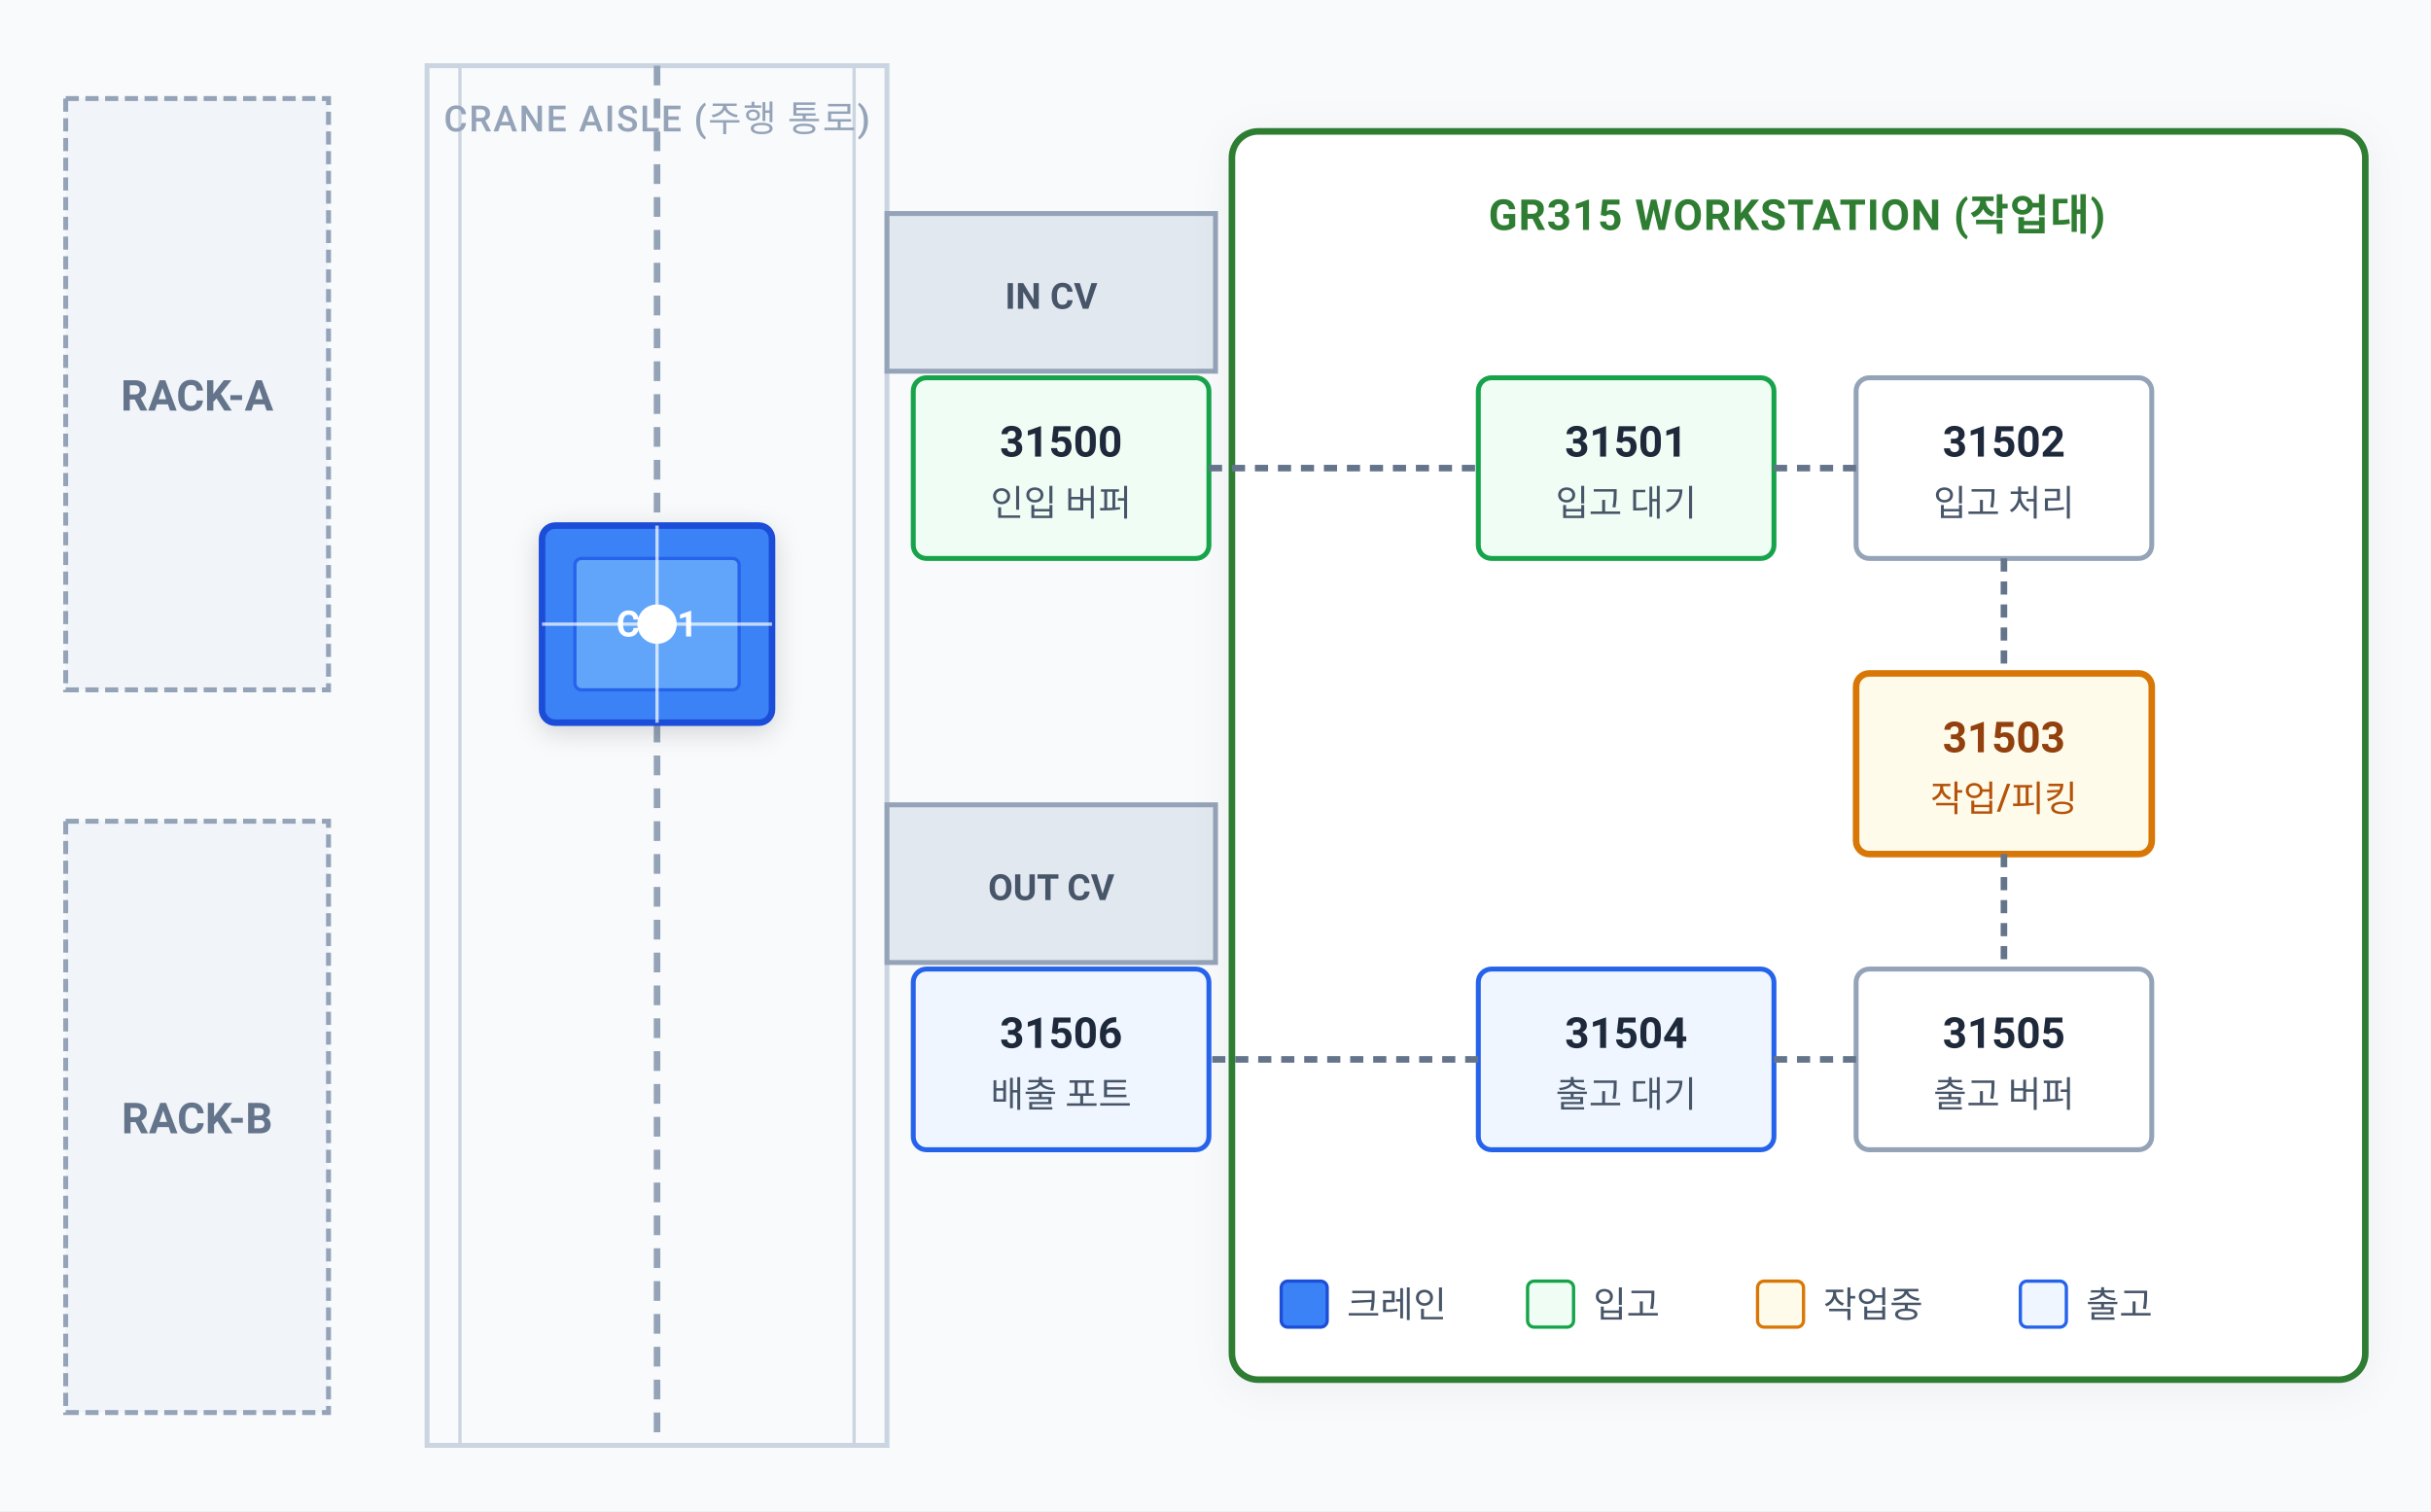
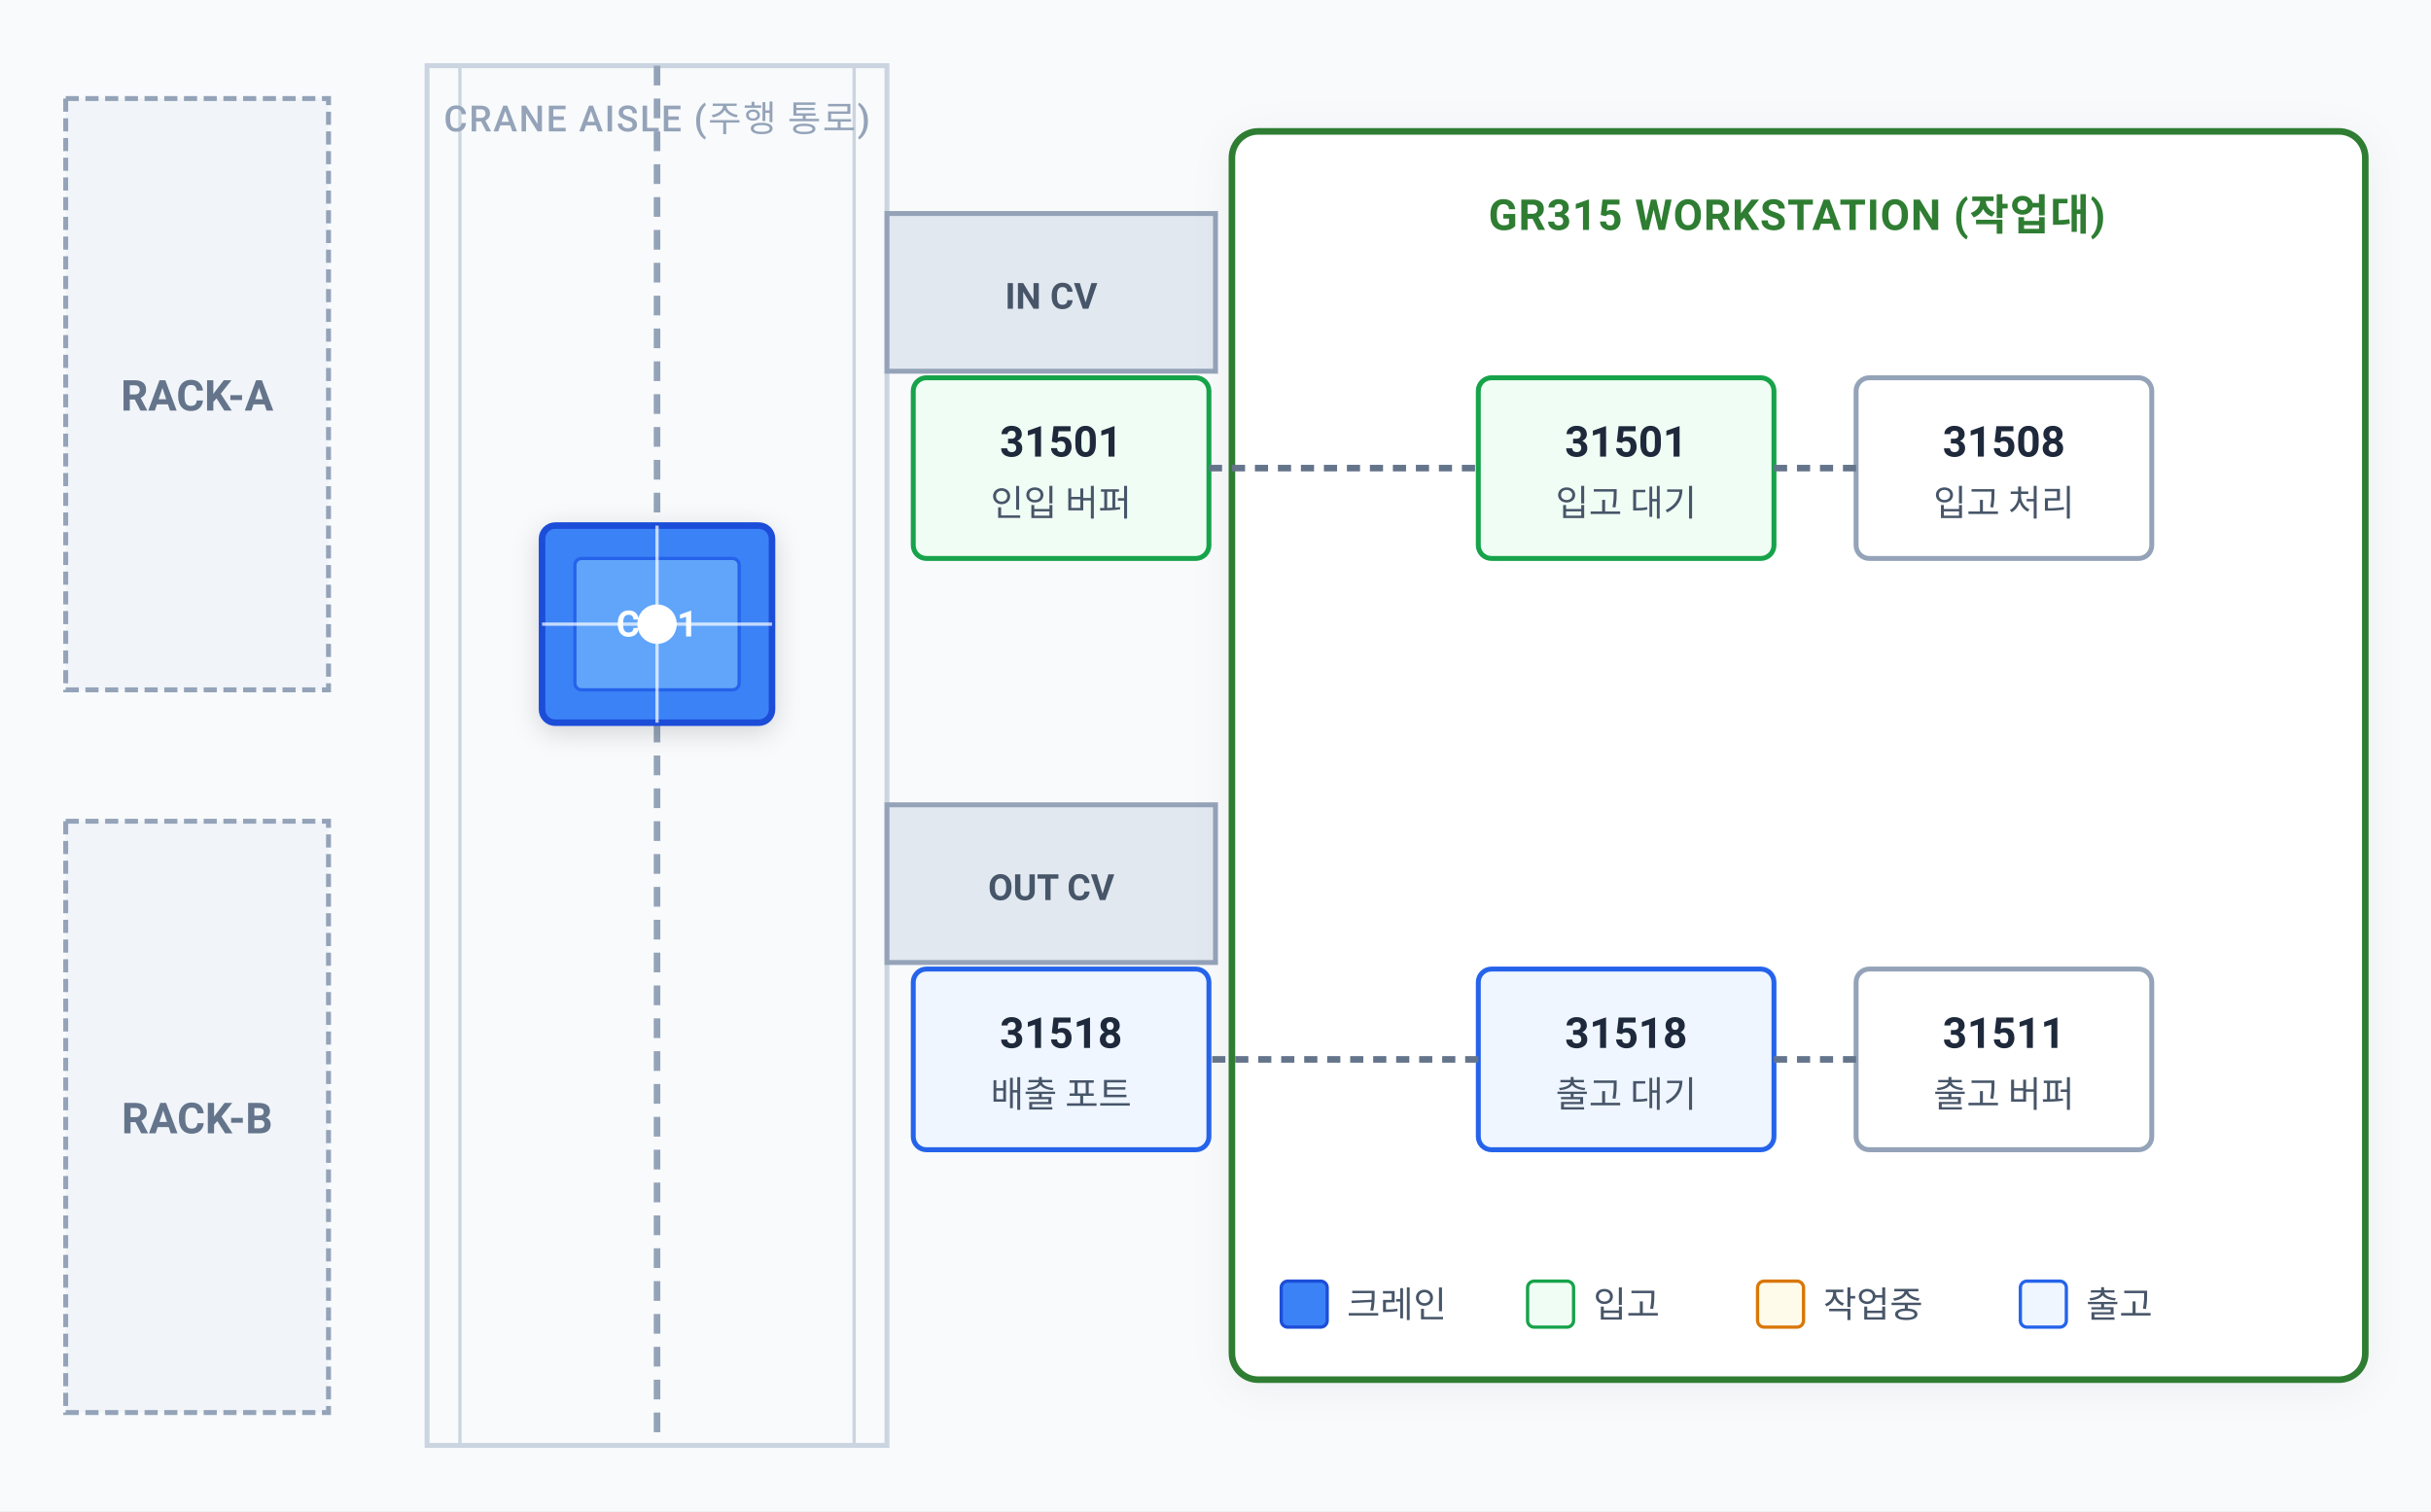
- <svg xmlns="http://www.w3.org/2000/svg" viewBox="0 0 740 460" width="100%" height="100%">
-   <defs>
-     <style>
+ <svg xmlns="http://www.w3.org/2000/svg" viewBox="0 0 740 460" width="100%" height="100%" version="1.1" id="svg31">
+   <defs id="defs1">
+     <style id="style1">
      .svg-bg { fill: #f8fafc; }
      .grid-line { stroke: #e2e8f0; stroke-width: 0.5; }
      .rack-boundary { fill: #f1f5f9; stroke: #94a3b8; stroke-width: 1.5; stroke-dasharray: 4, 2; }
      .rack-text { font-size: 13px; font-weight: 600; fill: #64748b; font-family: -apple-system, BlinkMacSystemFont, "Segoe UI", Roboto, sans-serif; }
      .aisle-boundary { fill: #f8fafc; stroke: #cbd5e1; stroke-width: 1.5; }
      .rail-center-line { stroke: #94a3b8; stroke-width: 2; stroke-dasharray: 6, 4; }
      .rail-side-line { stroke: #cbd5e1; stroke-width: 1; }
      .aisle-label { font-size: 11px; font-weight: 500; fill: #94a3b8; letter-spacing: 0.5px; font-family: -apple-system, BlinkMacSystemFont, "Segoe UI", Roboto, sans-serif; }
      
      /* 크레인 */
      .crane-unit {
        transition: transform 1.2s cubic-bezier(0.25, 0.1, 0.25, 1.0);
        will-change: transform;
      }
      .crane-body { fill: #3b82f6; stroke: #1d4ed8; stroke-width: 2; filter: drop-shadow(0 2px 4px rgba(0, 0, 0, 0.15)); }
      .crane-inner { fill: #60a5fa; stroke: #2563eb; stroke-width: 1; }
      .crane-cross { stroke: #ffffff; stroke-width: 1; opacity: 0.7; }
      .crane-center-dot { fill: #ffffff; }
      .crane-label { font-size: 11px; font-weight: 700; fill: #ffffff; font-family: -apple-system, BlinkMacSystemFont, "Segoe UI", Roboto, sans-serif; dominant-baseline: central; }
      
      /* 컨베이어 */
      .conveyor-lane { fill: #e2e8f0; stroke: #94a3b8; stroke-width: 1.5; }
      .conveyor-label { font-size: 11px; font-weight: 600; fill: #475569; font-family: -apple-system, BlinkMacSystemFont, "Segoe UI", Roboto, sans-serif; }
      .ws-boundary { fill: #ffffff; stroke: #2e7d32; stroke-width: 2; filter: drop-shadow(0 2px 6px rgba(0, 0, 0, 0.05)); }
      .ws-title { font-size: 13px; font-weight: 700; fill: #2e7d32; letter-spacing: 0.3px; font-family: -apple-system, BlinkMacSystemFont, "Segoe UI", Roboto, sans-serif; }
      
      /* 포지션 노드 */
      .tray-rect { fill: #ffffff; stroke: #94a3b8; stroke-width: 1.5; transition: all 0.2s ease; }
      .tray-inbound .tray-rect { fill: #f0fdf4; stroke: #16a34a; }
      .tray-outbound .tray-rect { fill: #eff6ff; stroke: #2563eb; }
      .tray-active .tray-rect { fill: #fffbeb; stroke: #d97706; stroke-width: 2; }
      
      /* 노드 라벨 텍스트 */
      .tray-title { font-size: 13px; font-weight: 700; fill: #1e293b; font-family: -apple-system, BlinkMacSystemFont, "Segoe UI", Roboto, sans-serif; pointer-events: none; }
      .tray-sub { font-size: 11px; font-weight: 500; fill: #475569; font-family: -apple-system, BlinkMacSystemFont, "Segoe UI", Roboto, sans-serif; pointer-events: none; }
      .active-title { fill: #92400e; }
      .active-sub { fill: #b45309; }
      
      .clickable { cursor: pointer; }
      .clickable:hover .tray-rect { stroke-width: 2; stroke: #1e40af; }
      
      /* 흐름 연결 패스 (상단 레이어로 돋보이게 보정) */
      .flow-arrow { stroke: #64748b; stroke-width: 2; stroke-dasharray: 4, 3; fill: none; }
      
      /* 범례 */
      .legend-crane { fill: #3b82f6; stroke: #1d4ed8; }
      .legend-inbound { fill: #f0fdf4; stroke: #16a34a; }
      .legend-active { fill: #fffbeb; stroke: #d97706; }
      .legend-outbound { fill: #eff6ff; stroke: #2563eb; }
      .legend-text { font-size: 11px; font-weight: 500; fill: #475569; font-family: -apple-system, BlinkMacSystemFont, "Segoe UI", Roboto, sans-serif; }
      
      /* 실시간 트레이 */
      .tray-unit {
        transition: transform 0.8s cubic-bezier(0.25, 0.1, 0.25, 1.0);
        will-change: transform;
        cursor: pointer;
      }
      .tray-base {
        fill: #1976D2;
        stroke: #0D47A1;
        stroke-width: 1.5;
        rx: 6; ry: 6;
        filter: drop-shadow(0 2px 5px rgba(0,0,0,0.25));
      }
      .tray-inner { fill: #2196F3; rx: 3; ry: 3; }
      .tray-label {
        font-family: -apple-system, BlinkMacSystemFont, "Segoe UI", Roboto, sans-serif;
        font-size: 11px;
        font-weight: 700;
        fill: #FFFFFF;
        text-anchor: middle;
        dominant-baseline: central;
        pointer-events: none;
      }
    </style>
    <pattern id="gridPattern" width="20" height="20" patternUnits="userSpaceOnUse">
-       <path d="M 20 0 L 0 0 0 20" fill="none" class="grid-line" />
+       <path d="M 20 0 L 0 0 0 20" fill="none" class="grid-line" id="path1" />
    </pattern>
  </defs>
-   <rect width="100%" height="100%" fill="url(#gridPattern)" class="svg-bg" />
-   <g class="rack-group">
-     <rect x="20" y="30" width="80" height="180" class="rack-boundary" />
-     <text x="60" y="125" class="rack-text" text-anchor="middle">RACK-A</text>
-     <rect x="20" y="250" width="80" height="180" class="rack-boundary" />
-     <text x="60" y="345" class="rack-text" text-anchor="middle">RACK-B</text>
+   <rect width="100%" height="100%" fill="url(#gridPattern)" class="svg-bg" id="rect1" />
+   <g class="rack-group" id="g3">
+     <rect x="20" y="30" width="80" height="180" class="rack-boundary" id="rect2" />
+     <text x="60" y="125" class="rack-text" text-anchor="middle" id="text2">RACK-A</text>
+     <rect x="20" y="250" width="80" height="180" class="rack-boundary" id="rect3" />
+     <text x="60" y="345" class="rack-text" text-anchor="middle" id="text3">RACK-B</text>
  </g>
-   <g class="crane-aisle-group">
-     <rect x="130" y="20" width="140" height="420" class="aisle-boundary" />
-     <line x1="200" y1="20" x2="200" y2="440" class="rail-center-line" />
-     <line x1="140" y1="20" x2="140" y2="440" class="rail-side-line" />
-     <line x1="260" y1="20" x2="260" y2="440" class="rail-side-line" />
-     <text x="200" y="40" class="aisle-label" text-anchor="middle">CRANE AISLE (주행 통로)</text>
+   <g class="crane-aisle-group" id="g8">
+     <rect x="130" y="20" width="140" height="420" class="aisle-boundary" id="rect4" />
+     <line x1="200" y1="20" x2="200" y2="440" class="rail-center-line" id="line4" />
+     <line x1="140" y1="20" x2="140" y2="440" class="rail-side-line" id="line5" />
+     <line x1="260" y1="20" x2="260" y2="440" class="rail-side-line" id="line6" />
+     <text x="200" y="40" class="aisle-label" text-anchor="middle" id="text6">CRANE AISLE (주행 통로)</text>
    <g id="crane-unit" class="crane-unit" transform="translate(200, 190)">
-       <rect x="-35" y="-30" width="70" height="60" rx="4" class="crane-body" />
-       <rect x="-25" y="-20" width="50" height="40" rx="2" class="crane-inner" />
-       <line x1="0" y1="-30" x2="0" y2="30" class="crane-cross" />
-       <line x1="-35" y1="0" x2="35" y2="0" class="crane-cross" />
-       <circle cx="0" cy="0" r="6" class="crane-center-dot" />
-       <text x="0" y="0" class="crane-label" text-anchor="middle">CR-1</text>
+       <rect x="-35" y="-30" width="70" height="60" rx="4" class="crane-body" id="rect6" />
+       <rect x="-25" y="-20" width="50" height="40" rx="2" class="crane-inner" id="rect7" />
+       <line x1="0" y1="-30" x2="0" y2="30" class="crane-cross" id="line7" />
+       <line x1="-35" y1="0" x2="35" y2="0" class="crane-cross" id="line8" />
+       <circle cx="0" cy="0" r="6" class="crane-center-dot" id="circle8" />
+       <text x="0" y="0" class="crane-label" text-anchor="middle" id="text8">CR-1</text>
    </g>
  </g>
-   <g class="conveyor-connection-in">
-     <rect x="270" y="65" width="100" height="48" class="conveyor-lane" />
-     <text x="320" y="94" class="conveyor-label" text-anchor="middle">IN CV</text>
+   <g class="conveyor-connection-in" id="g9">
+     <rect x="270" y="65" width="100" height="48" class="conveyor-lane" id="rect8" />
+     <text x="320" y="94" class="conveyor-label" text-anchor="middle" id="text9">IN CV</text>
  </g>
-   <g class="conveyor-connection-out">
-     <rect x="270" y="245" width="100" height="48" class="conveyor-lane" />
-     <text x="320" y="274" class="conveyor-label" text-anchor="middle">OUT CV</text>
+   <g class="conveyor-connection-out" id="g10">
+     <rect x="270" y="245" width="100" height="48" class="conveyor-lane" id="rect9" />
+     <text x="320" y="274" class="conveyor-label" text-anchor="middle" id="text10">OUT CV</text>
  </g>
-   <g class="workstation-group">
-     <rect x="375" y="40" width="345" height="380" rx="8" class="ws-boundary" />
-     <text x="547" y="70" class="ws-title" text-anchor="middle">GR315 WORKSTATION (작업대)</text>
+   <g class="workstation-group" id="g11">
+     <rect x="375" y="40" width="345" height="380" rx="8" class="ws-boundary" id="rect10" />
+     <text x="547" y="70" class="ws-title" text-anchor="middle" id="text11">GR315 WORKSTATION (작업대)</text>
  </g>
-   <g class="position-nodes">
+   <g class="position-nodes" id="g25">
    <g id="WH1-31500" class="tray-position tray-inbound clickable" transform="translate(278, 115)">
-       <rect width="90" height="55" rx="4" class="tray-rect" />
-       <text x="45" y="24" class="tray-title" text-anchor="middle">31500</text>
-       <text x="45" y="42" class="tray-sub" text-anchor="middle">인입 버퍼</text>
+       <rect width="90" height="55" rx="4" class="tray-rect" id="rect11" />
+       <text x="45" y="24" class="tray-title" text-anchor="middle" id="text12">31501</text>
+       <text x="45" y="42" class="tray-sub" text-anchor="middle" id="text13">인입 버퍼</text>
    </g>
    <g id="315-31501" class="tray-position tray-inbound clickable" transform="translate(450, 115)">
-       <rect width="90" height="55" rx="4" class="tray-rect" />
-       <text x="45" y="24" class="tray-title" text-anchor="middle">31501</text>
-       <text x="45" y="42" class="tray-sub" text-anchor="middle">입고 대기</text>
+       <rect width="90" height="55" rx="4" class="tray-rect" id="rect13" />
+       <text x="45" y="24" class="tray-title" text-anchor="middle" id="text14">31501</text>
+       <text x="45" y="42" class="tray-sub" text-anchor="middle" id="text15">입고 대기</text>
    </g>
    <g id="315-31502" class="tray-position clickable" transform="translate(565, 115)">
-       <rect width="90" height="55" rx="4" class="tray-rect" />
-       <text x="45" y="24" class="tray-title" text-anchor="middle">31502</text>
-       <text x="45" y="42" class="tray-sub" text-anchor="middle">입고 처리</text>
-     </g>
-     <g id="315-31503" class="tray-position tray-active clickable" transform="translate(565, 205)">
-       <rect width="90" height="55" rx="4" class="tray-rect" />
-       <text x="45" y="24" class="tray-title active-title" text-anchor="middle">31503</text>
-       <text x="45" y="42" class="tray-sub active-sub" text-anchor="middle">작업/피킹</text>
+       <rect width="90" height="55" rx="4" class="tray-rect" id="rect15" />
+       <text x="45" y="24" class="tray-title" text-anchor="middle" id="text16">31508</text>
+       <text x="45" y="42" class="tray-sub" text-anchor="middle" id="text17">입고 처리</text>
    </g>
    <g id="315-31504" class="tray-position tray-outbound clickable" transform="translate(450, 295)">
-       <rect width="90" height="55" rx="4" class="tray-rect" />
-       <text x="45" y="24" class="tray-title" text-anchor="middle">31504</text>
-       <text x="45" y="42" class="tray-sub" text-anchor="middle">출고 대기</text>
+       <rect width="90" height="55" rx="4" class="tray-rect" id="rect19" />
+       <text x="45" y="24" class="tray-title" text-anchor="middle" id="text20">31518</text>
+       <text x="45" y="42" class="tray-sub" text-anchor="middle" id="text21">출고 대기</text>
    </g>
-     <g id="315-31505" class="tray-position clickable" transform="translate(565, 295)">
-       <rect width="90" height="55" rx="4" class="tray-rect" />
-       <text x="45" y="24" class="tray-title" text-anchor="middle">31505</text>
-       <text x="45" y="42" class="tray-sub" text-anchor="middle">출고 버퍼</text>
+     <g id="315-31511" class="tray-position clickable" transform="translate(565, 295)">
+       <rect width="90" height="55" rx="4" class="tray-rect" id="rect21" />
+       <text x="45" y="24" class="tray-title" text-anchor="middle" id="text22">31511</text>
+       <text x="45" y="42" class="tray-sub" text-anchor="middle" id="text23">출고 버퍼</text>
    </g>
    <g id="WH1-31506" class="tray-position tray-outbound clickable" transform="translate(278, 295)">
-       <rect width="90" height="55" rx="4" class="tray-rect" />
-       <text x="45" y="24" class="tray-title" text-anchor="middle">31506</text>
-       <text x="45" y="42" class="tray-sub" text-anchor="middle">배출 포트</text>
+       <rect width="90" height="55" rx="4" class="tray-rect" id="rect23" />
+       <text x="45" y="24" class="tray-title" text-anchor="middle" id="text24">31518</text>
+       <text x="45" y="42" class="tray-sub" text-anchor="middle" id="text25">배출 포트</text>
    </g>
  </g>
-   <g class="flow-path-layer">
+   <g class="flow-path-layer" id="g28">
    <path id="path-14" d="M 368 142.5 L 450 142.5" class="flow-arrow" />
-     <path d="M 540 142.5 L 565 142.5" class="flow-arrow" />
-     <path d="M 610 170 L 610 205" class="flow-arrow" />
-     <path d="M 610 260 L 610 295" class="flow-arrow" />
-     <path d="M 565 322.5 L 540 322.5" class="flow-arrow" />
+     <path d="M 540 142.5 L 565 142.5" class="flow-arrow" id="path25" />
+     <path d="M 565 322.5 L 540 322.5" class="flow-arrow" id="path28" />
    <path id="path-15" d="M 450 322.5 L 368 322.5" class="flow-arrow" />
  </g>
-   <g class="legend-group" transform="translate(390, 390)">
-     <rect x="0" y="0" width="14" height="14" rx="2" class="legend-crane" />
-     <text x="20" y="11" class="legend-text">크레인</text>
-     <rect x="75" y="0" width="14" height="14" rx="2" class="legend-inbound" />
-     <text x="95" y="11" class="legend-text">입고</text>
-     <rect x="145" y="0" width="14" height="14" rx="2" class="legend-active" />
-     <text x="165" y="11" class="legend-text">작업중</text>
-     <rect x="225" y="0" width="14" height="14" rx="2" class="legend-outbound" />
-     <text x="245" y="11" class="legend-text">출고</text>
+   <g class="legend-group" transform="translate(390, 390)" id="g31">
+     <rect x="0" y="0" width="14" height="14" rx="2" class="legend-crane" id="rect28" />
+     <text x="20" y="11" class="legend-text" id="text28">크레인</text>
+     <rect x="75" y="0" width="14" height="14" rx="2" class="legend-inbound" id="rect29" />
+     <text x="95" y="11" class="legend-text" id="text29">입고</text>
+     <rect x="145" y="0" width="14" height="14" rx="2" class="legend-active" id="rect30" />
+     <text x="165" y="11" class="legend-text" id="text30">작업중</text>
+     <rect x="225" y="0" width="14" height="14" rx="2" class="legend-outbound" id="rect31" />
+     <text x="245" y="11" class="legend-text" id="text31">출고</text>
  </g>
  <g id="tray-layer" />
</svg>
